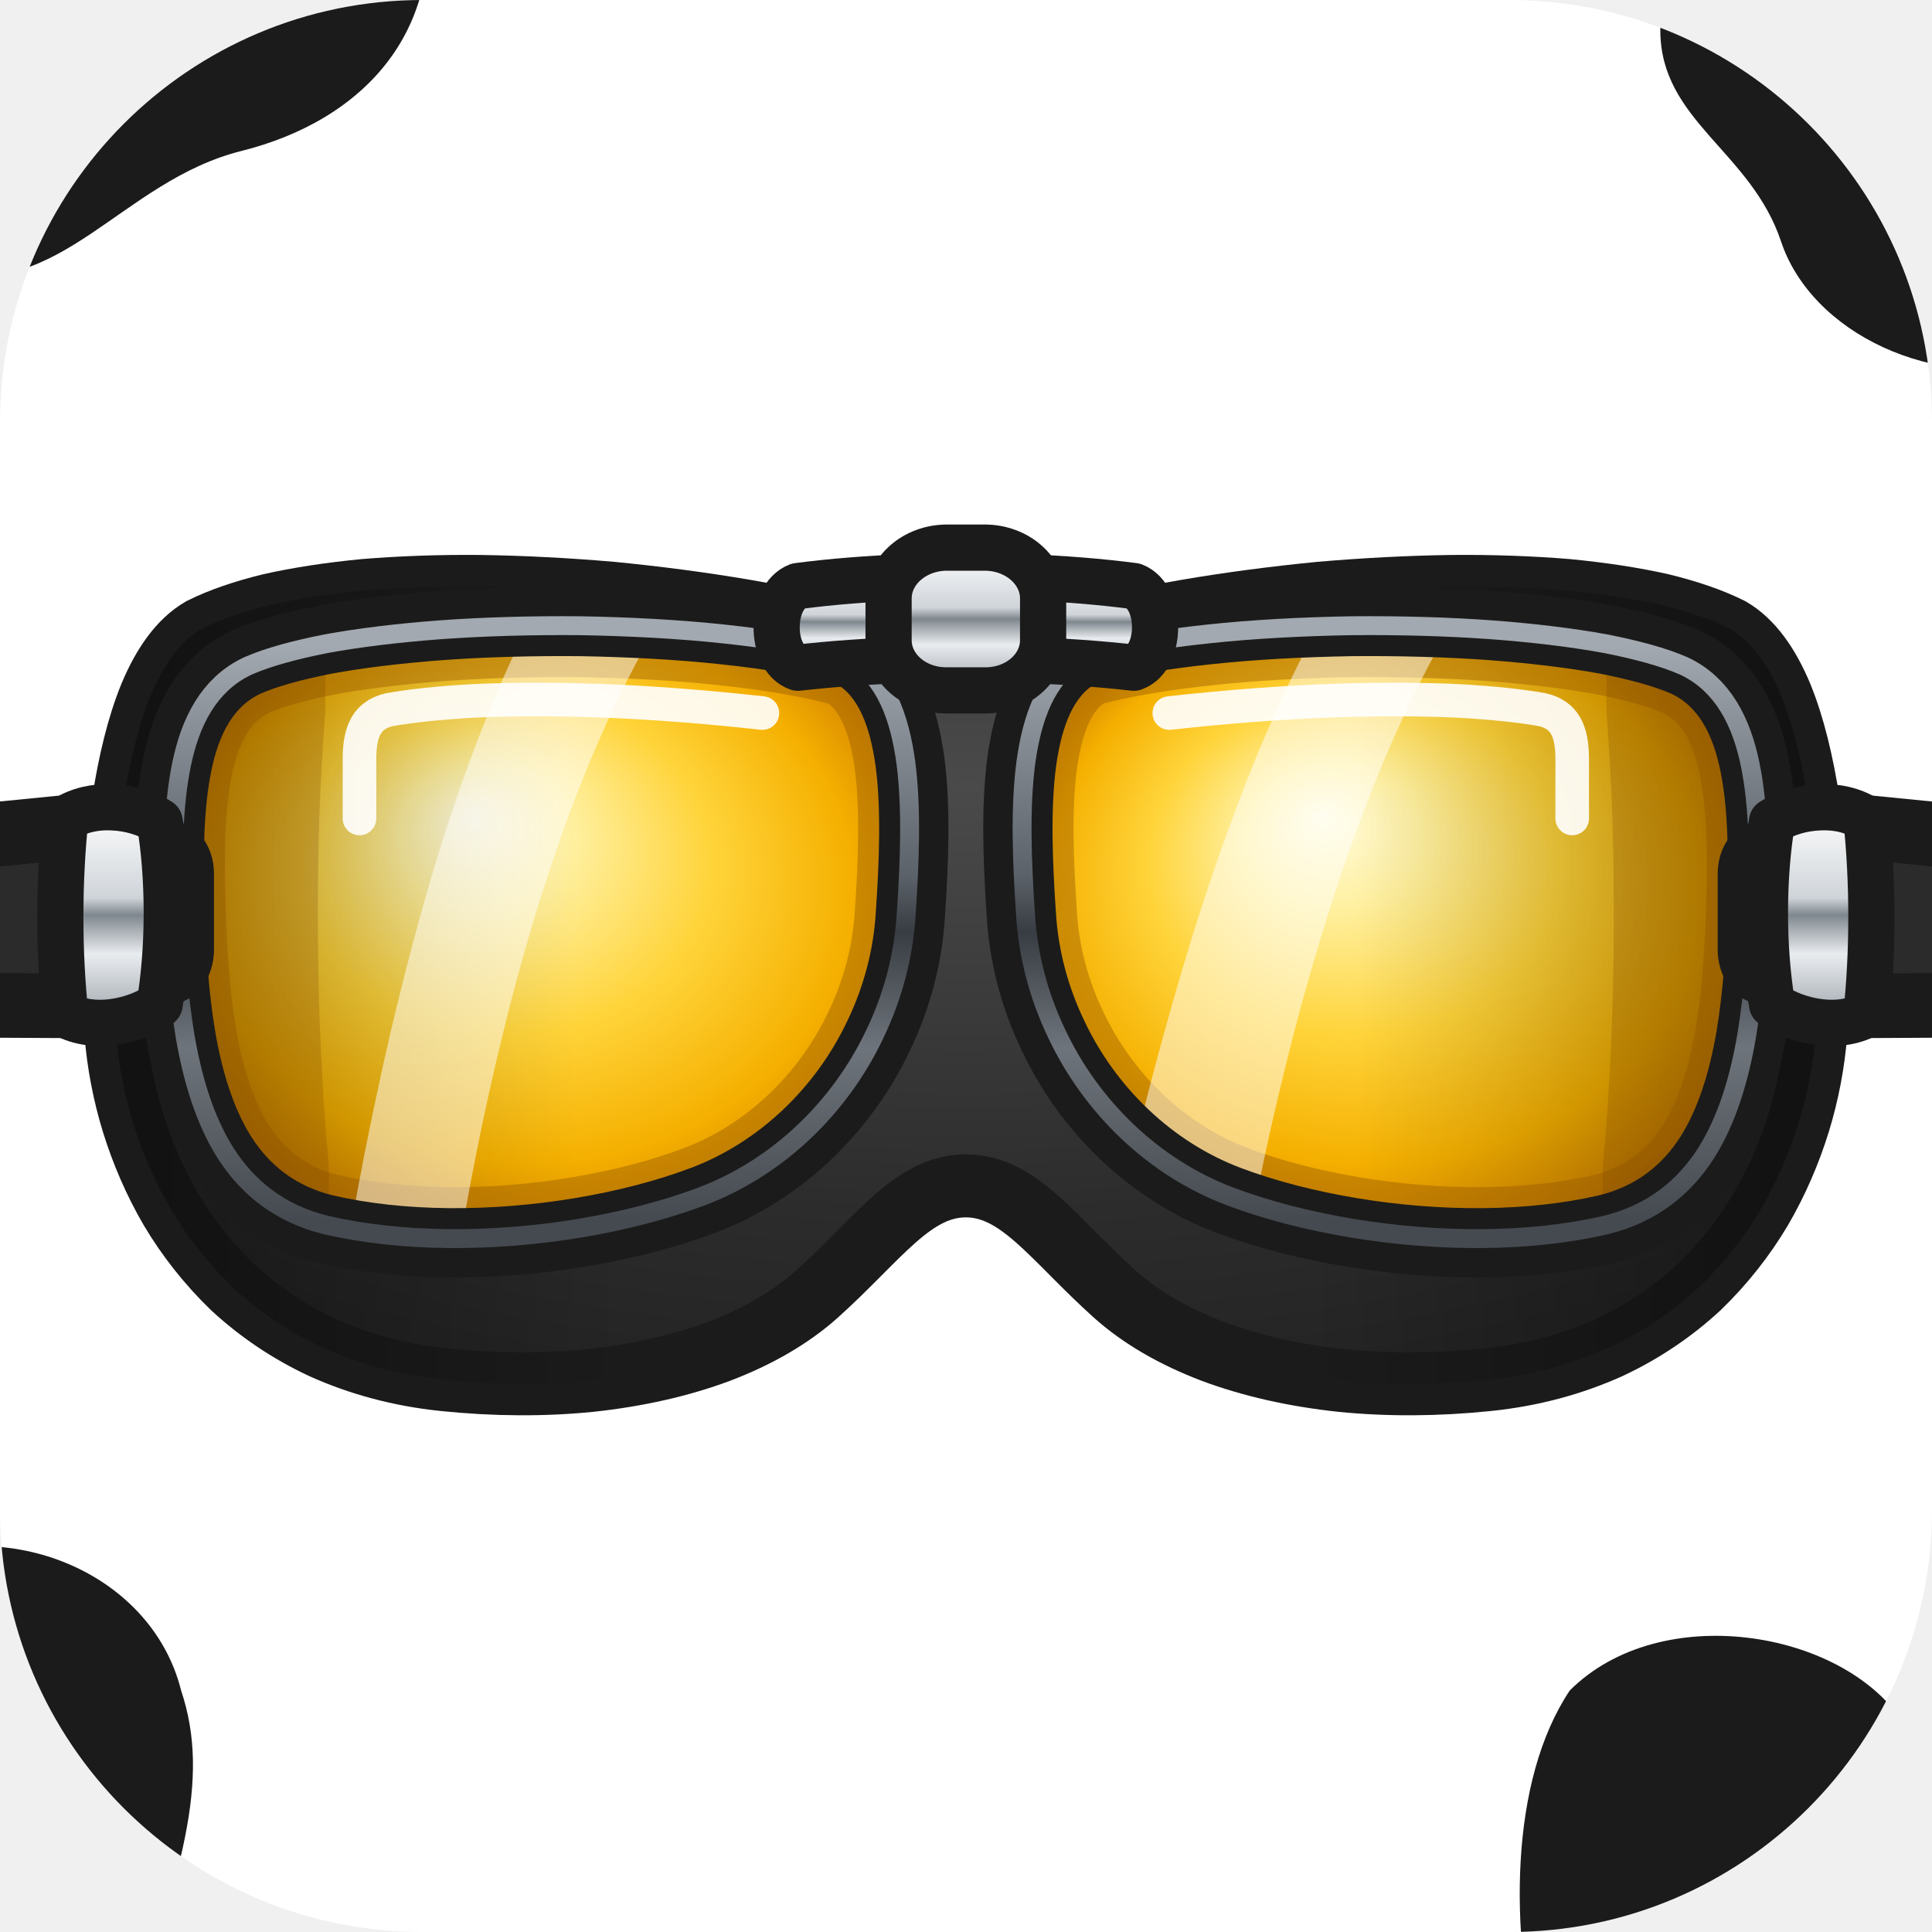
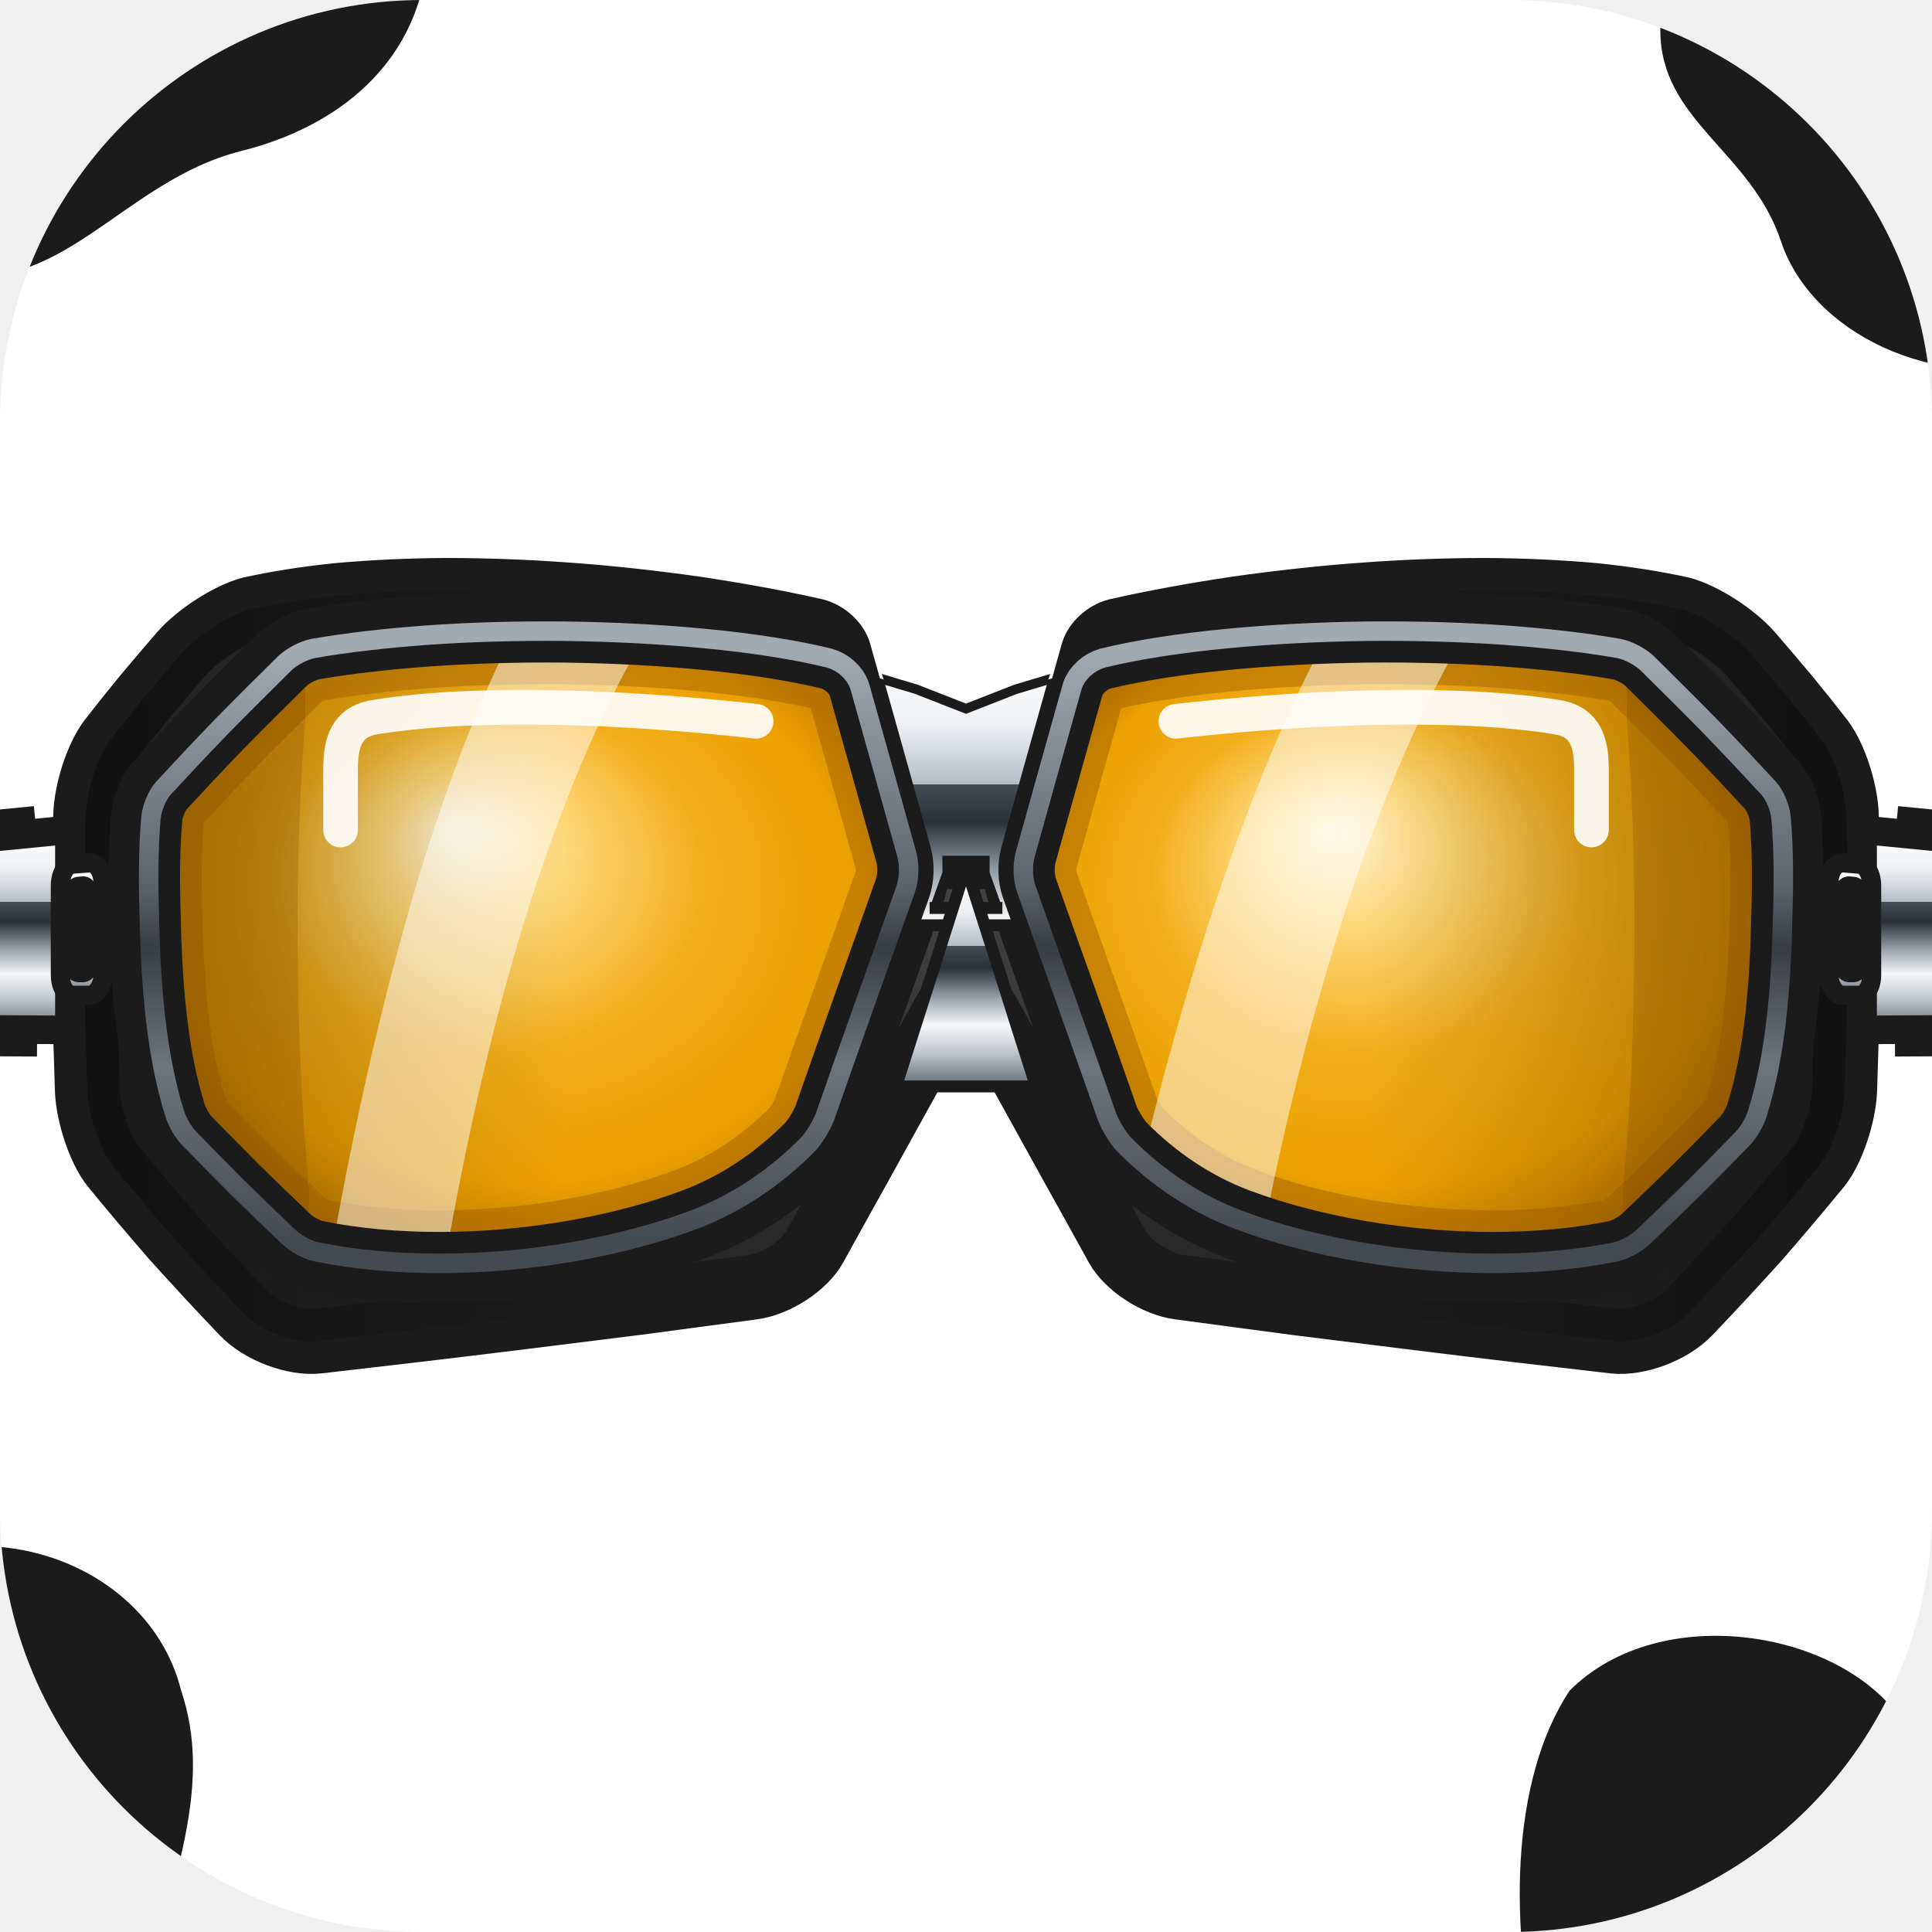
<svg xmlns="http://www.w3.org/2000/svg" viewBox="0 0 64 64">
  <clipPath id="tile">
    <rect width="64" height="64" rx="14" />
  </clipPath>
  <g clip-path="url(#tile)">
    <rect width="64" height="64" fill="#fff" />
    <g fill="#1b1b1b">
      <path d="M-4 -4h18c1 5-2 8-6 9-4 1-6 5-10 4-2 0-2-6-2-13z" />
      <path d="M56 -4h12v16c-4 1-8-1-9-4-1-3-4-4-4-7 0-2 0-4 1-5z" />
      <path d="M-4 52c4-2 9 0 10 4 1 3 0 6-2 12h-8z" />
      <path d="M52 56c3-3 9-2 11 1 1 2 1 5 0 11h-12c-1-4-1-9 1-12z" />
    </g>
-     <g transform="translate(-2.78 -2.78) scale(0.6955)">
-       <g transform="translate(0 -3.52)">
+     <g transform="translate(-3.87 -3.87) scale(0.7174)">
+       <g transform="translate(0 -2.78)">
        <defs>
          <radialGradient id="dome" cx=".5" cy=".47" r=".62" fx=".4" fy=".3">
-             <stop offset="0" stop-color="#fffbe0" />
-             <stop offset=".2" stop-color="#fff0a0" />
-             <stop offset=".48" stop-color="#ffd43a" />
-             <stop offset=".76" stop-color="#f5b000" />
-             <stop offset=".93" stop-color="#d88a00" />
-             <stop offset="1" stop-color="#b56f00" />
+             <stop offset="0" stop-color="#fff4d6" />
+             <stop offset=".2" stop-color="#fed97c" />
+             <stop offset=".48" stop-color="#f2ae1a" />
+             <stop offset=".76" stop-color="#eca000" />
+             <stop offset=".93" stop-color="#c98000" />
+             <stop offset="1" stop-color="#a46000" />
          </radialGradient>
-           <linearGradient id="chrome" x1="0" x2="0" y1="0" y2="1">
-             <stop offset="0" stop-color="#fff" />
-             <stop offset=".42" stop-color="#cfd4d9" />
-             <stop offset=".5" stop-color="#7f878e" />
-             <stop offset=".68" stop-color="#e9ecef" />
-             <stop offset="1" stop-color="#9ba2a9" />
+           <linearGradient id="mirror" gradientUnits="userSpaceOnUse" x1="0" x2="0" y1="38.2" y2="55.4">
+             <stop offset="0" stop-color="#ffffff" />
+             <stop offset=".2" stop-color="#eef1f4" />
+             <stop offset=".36" stop-color="#b4bcc4" />
+             <stop offset=".36" stop-color="#454c54" />
+             <stop offset=".46" stop-color="#2b3036" />
+             <stop offset=".6" stop-color="#9aa2aa" />
+             <stop offset=".72" stop-color="#f6f8fa" />
+             <stop offset=".84" stop-color="#c3c9cf" />
+             <stop offset="1" stop-color="#626a72" />
+           </linearGradient>
+           <linearGradient id="mirrorPart" x1="0" x2="0" y1="0" y2="1">
+             <stop offset="0" stop-color="#ffffff" />
+             <stop offset=".2" stop-color="#eef1f4" />
+             <stop offset=".36" stop-color="#b4bcc4" />
+             <stop offset=".36" stop-color="#454c54" />
+             <stop offset=".46" stop-color="#2b3036" />
+             <stop offset=".6" stop-color="#9aa2aa" />
+             <stop offset=".72" stop-color="#f6f8fa" />
+             <stop offset=".84" stop-color="#c3c9cf" />
+             <stop offset="1" stop-color="#626a72" />
          </linearGradient>
          <linearGradient id="gunmetal" x1="0" x2="0" y1="0" y2="1">
            <stop offset="0" stop-color="#a3a9b0" />
            <stop offset=".4" stop-color="#5c6269" />
            <stop offset=".5" stop-color="#383d43" />
            <stop offset=".7" stop-color="#6e747b" />
            <stop offset="1" stop-color="#454a50" />
          </linearGradient>
          <radialGradient id="leather" cx=".5" cy=".25" r=".9">
            <stop offset="0" stop-color="#4a4a4a" />
            <stop offset=".6" stop-color="#2c2c2c" />
            <stop offset="1" stop-color="#1f1f1f" />
          </radialGradient>
          <linearGradient id="shadeL" x1="0" x2="1" y1="0" y2="0">
            <stop offset="0" stop-color="#000" stop-opacity=".24" />
            <stop offset=".55" stop-color="#000" stop-opacity="0" />
          </linearGradient>
          <linearGradient id="shadeR" x1="1" x2="0" y1="0" y2="0">
            <stop offset="0" stop-color="#000" stop-opacity=".24" />
            <stop offset=".55" stop-color="#000" stop-opacity="0" />
          </linearGradient>
          <linearGradient id="shadeLR" x1="0" x2="1" y1="0" y2="0">
            <stop offset="0" stop-color="#000" stop-opacity=".35" />
            <stop offset=".3" stop-color="#000" stop-opacity="0" />
            <stop offset=".7" stop-color="#000" stop-opacity="0" />
            <stop offset="1" stop-color="#000" stop-opacity=".35" />
          </linearGradient>
-           <path id="lensL" d="M44.04 39.63C42.49 39.21 40.55 38.89 38.39 38.66C36.26 38.43 33.94 38.31 31.62 38.27C29.36 38.25 27.11 38.31 25.04 38.46C23.05 38.61 21.23 38.83 19.71 39.11C18.24 39.4 17.04 39.73 16.2 40.1C14.72 40.79 13.95 42.27 13.57 44.14C13.19 45.99 13.17 48.24 13.24 50.49C13.29 52.6 13.42 54.74 13.75 56.71C14.09 58.69 14.64 60.5 15.55 61.94C16.48 63.39 17.82 64.47 19.74 64.94C21.47 65.34 23.37 65.54 25.34 65.56C27.37 65.58 29.45 65.41 31.44 65.08C33.49 64.74 35.42 64.24 37.09 63.61C38.78 62.97 40.32 61.98 41.63 60.74C42.95 59.49 44.04 57.99 44.82 56.33C45.61 54.68 46.1 52.87 46.21 51C46.38 48.51 46.47 46.01 46.2 43.96C45.92 41.91 45.29 40.32 44.04 39.63Z" />
-           <path id="lensR" d="M55.96 39.63C57.51 39.21 59.45 38.89 61.61 38.66C63.74 38.43 66.06 38.31 68.38 38.27C70.64 38.25 72.89 38.31 74.96 38.46C76.95 38.61 78.77 38.83 80.29 39.11C81.76 39.4 82.96 39.73 83.8 40.1C85.28 40.79 86.05 42.27 86.43 44.14C86.81 45.99 86.83 48.24 86.76 50.49C86.71 52.6 86.58 54.74 86.25 56.71C85.91 58.69 85.36 60.5 84.45 61.94C83.52 63.39 82.18 64.47 80.26 64.94C78.53 65.34 76.63 65.54 74.66 65.56C72.63 65.58 70.55 65.41 68.56 65.08C66.51 64.74 64.58 64.24 62.91 63.61C61.22 62.97 59.68 61.98 58.37 60.74C57.05 59.49 55.96 57.99 55.18 56.33C54.39 54.68 53.9 52.87 53.79 51C53.62 48.51 53.53 46.01 53.8 43.96C54.08 41.91 54.71 40.32 55.96 39.63Z" />
+           <path id="lensL" d="M43.44 39.48C41.88 39.1 39.97 38.81 37.89 38.61C35.85 38.41 33.64 38.3 31.44 38.27C29.29 38.25 27.16 38.31 25.19 38.45C23.28 38.59 21.53 38.79 20.04 39.05C19.79 39.1 19.42 39.29 19.21 39.48C18.22 40.46 17.25 41.42 16.31 42.38C15.39 43.33 14.51 44.27 13.65 45.2C13.49 45.38 13.34 45.76 13.31 46.03C13.19 47.43 13.19 48.96 13.24 50.49C13.27 52.03 13.35 53.59 13.52 55.08C13.69 56.58 13.96 58.02 14.37 59.32C14.45 59.57 14.66 59.93 14.83 60.1C15.55 60.84 16.28 61.58 17.03 62.33C17.79 63.08 18.58 63.84 19.38 64.6C19.58 64.79 19.95 64.99 20.2 65.05C21.92 65.4 23.78 65.56 25.7 65.56C27.68 65.56 29.7 65.38 31.63 65.05C33.6 64.71 35.47 64.22 37.09 63.61C38.95 62.91 40.61 61.78 42.01 60.37C42.22 60.14 42.48 59.71 42.59 59.43C43.2 57.68 43.82 55.94 44.44 54.19C45.07 52.44 45.69 50.68 46.31 48.94C46.42 48.64 46.43 48.17 46.35 47.88C45.99 46.59 45.63 45.3 45.27 44.01C44.91 42.73 44.55 41.44 44.19 40.16C44.11 39.87 43.77 39.57 43.44 39.48Z" />
+           <path id="lensR" d="M56.56 39.48C58.12 39.1 60.03 38.81 62.11 38.61C64.15 38.41 66.36 38.3 68.56 38.27C70.71 38.25 72.84 38.31 74.81 38.45C76.72 38.59 78.47 38.79 79.96 39.05C80.21 39.1 80.58 39.29 80.79 39.48C81.78 40.46 82.75 41.42 83.69 42.38C84.61 43.33 85.49 44.27 86.35 45.2C86.51 45.38 86.66 45.76 86.69 46.03C86.81 47.43 86.81 48.96 86.76 50.49C86.73 52.03 86.65 53.59 86.48 55.08C86.31 56.58 86.04 58.02 85.63 59.32C85.55 59.57 85.34 59.93 85.17 60.1C84.45 60.84 83.72 61.58 82.97 62.33C82.21 63.08 81.42 63.84 80.62 64.6C80.42 64.79 80.05 64.99 79.8 65.05C78.08 65.4 76.22 65.56 74.3 65.56C72.32 65.56 70.3 65.38 68.37 65.05C66.4 64.71 64.53 64.22 62.91 63.61C61.05 62.91 59.39 61.78 57.99 60.37C57.78 60.14 57.52 59.71 57.41 59.43C56.8 57.68 56.18 55.94 55.56 54.19C54.93 52.44 54.31 50.68 53.69 48.94C53.58 48.64 53.57 48.17 53.65 47.88C54.01 46.59 54.37 45.3 54.73 44.01C55.09 42.73 55.45 41.44 55.81 40.16C55.89 39.87 56.23 39.57 56.56 39.48Z" />
          <clipPath id="clipL">
            <use href="#lensL" />
          </clipPath>
          <clipPath id="clipR">
            <use href="#lensR" />
          </clipPath>
          <clipPath id="frontL">
            <path d="M19.49 31.58C21.1 31.4 22.76 31.23 24.49 31.06C26.28 30.91 28.11 30.77 30 30.63C31.94 30.51 33.92 30.4 35.94 30.31C37.99 30.22 40.07 30.15 42.17 30.09C44.3 30.05 46.44 30.02 48.59 30C50.74 30 52.89 30.01 55.03 30.04C57.16 30.08 59.27 30.13 61.36 30.2C61.36 32.04 61.36 33.87 61.36 35.71C61.36 37.55 61.36 39.38 61.36 41.22C61.36 43.06 61.36 44.9 61.36 46.73C61.36 48.57 61.36 50.41 61.36 52.24C61.36 54.08 61.36 55.92 61.36 57.76C61.36 59.59 61.36 61.43 61.36 63.27C61.36 65.1 61.36 66.94 61.36 68.78C61.36 70.62 61.36 72.45 61.36 74.29C61.36 76.13 61.36 77.96 61.36 79.8C59.29 79.87 57.18 79.92 55.06 79.96C52.93 79.99 50.79 80 48.65 80C46.52 79.98 44.39 79.95 42.27 79.91C40.18 79.85 38.1 79.78 36.06 79.7C34.05 79.6 32.08 79.5 30.15 79.38C28.27 79.24 26.43 79.1 24.65 78.95C22.93 78.79 21.26 78.62 19.66 78.44C19.66 76.73 19.66 75.02 19.66 73.31C19.66 71.6 19.66 69.89 19.66 68.19C19.66 66.48 19.66 64.77 19.66 63.06C19.49 61.28 19.37 59.41 19.28 57.52C19.19 55.64 19.15 53.73 19.14 51.86C19.13 49.98 19.15 48.14 19.21 46.38C19.27 44.62 19.37 42.95 19.49 41.42Z" />
          </clipPath>
          <clipPath id="frontR">
            <path d="M80.51 31.58C78.9 31.4 77.24 31.23 75.51 31.06C73.72 30.91 71.89 30.77 70 30.63C68.06 30.51 66.08 30.4 64.06 30.31C62.01 30.22 59.93 30.15 57.83 30.09C55.7 30.05 53.56 30.02 51.41 30C49.26 30 47.11 30.01 44.97 30.04C42.84 30.08 40.73 30.13 38.64 30.2C38.64 32.04 38.64 33.87 38.64 35.71C38.64 37.55 38.64 39.38 38.64 41.22C38.64 43.06 38.64 44.9 38.64 46.73C38.64 48.57 38.64 50.41 38.64 52.24C38.64 54.08 38.64 55.92 38.64 57.76C38.64 59.59 38.64 61.43 38.64 63.27C38.64 65.1 38.64 66.94 38.64 68.78C38.64 70.62 38.64 72.45 38.64 74.29C38.64 76.13 38.64 77.96 38.64 79.8C40.71 79.87 42.82 79.92 44.94 79.96C47.07 79.99 49.21 80 51.35 80C53.48 79.98 55.61 79.95 57.73 79.91C59.82 79.85 61.9 79.78 63.94 79.7C65.95 79.6 67.92 79.5 69.85 79.38C71.73 79.24 73.57 79.1 75.35 78.95C77.07 78.79 78.74 78.62 80.34 78.44C80.34 76.73 80.34 75.02 80.34 73.31C80.34 71.6 80.34 69.89 80.34 68.19C80.34 66.48 80.34 64.77 80.34 63.06C80.51 61.28 80.63 59.41 80.72 57.52C80.81 55.64 80.85 53.73 80.86 51.86C80.87 49.98 80.85 48.14 80.79 46.38C80.73 44.62 80.63 42.95 80.51 41.42Z" />
          </clipPath>
        </defs>
-         <path d="M14.29 46.37L7.11 46.93L-300 77.29L-300 53.83L7.11 55.42L14.29 55.45Z" fill="#2b2b2b" />
-         <path d="M14.29 46.37L7.11 46.93L-300 77.29" fill="none" stroke="#1b1b1b" stroke-width="3.08" />
-         <path d="M14.29 55.45L7.11 55.42L-300 53.83" fill="none" stroke="#1b1b1b" stroke-width="3.08" />
-         <path d="M85.71 46.37L92.89 46.93L400 77.29L400 53.83L92.89 55.42L85.71 55.45Z" fill="#2b2b2b" />
-         <path d="M85.71 46.37L92.89 46.93L400 77.29" fill="none" stroke="#1b1b1b" stroke-width="3.08" />
-         <path d="M85.71 55.45L92.89 55.42L400 53.83" fill="none" stroke="#1b1b1b" stroke-width="3.08" />
-         <path d="M50 39.5C48.69 38.92 47.09 38.37 45.3 37.88C43.51 37.4 41.54 36.97 39.46 36.61C37.41 36.26 35.26 35.98 33.11 35.77C31.01 35.59 28.91 35.48 26.89 35.45C24.94 35.43 23.08 35.5 21.36 35.64C19.71 35.8 18.2 36.03 16.87 36.33C15.6 36.64 14.49 37.02 13.59 37.47C12.57 38.06 11.78 39.19 11.17 40.65C10.58 42.09 10.16 43.86 9.87 45.74C9.59 47.61 9.43 49.6 9.38 51.5C9.33 53.4 9.38 55.22 9.52 56.75C9.63 58.14 9.9 59.58 10.33 60.98C10.77 62.4 11.37 63.8 12.14 65.12C12.93 66.45 13.92 67.71 15.08 68.83C16.3 69.96 17.73 70.94 19.36 71.7C21.07 72.47 23 73.01 25.14 73.23C27.56 73.48 29.91 73.49 32.1 73.27C34.35 73.03 36.42 72.56 38.24 71.88C40.08 71.18 41.66 70.27 42.9 69.16C44.38 67.83 45.52 66.54 46.61 65.58C47.7 64.62 48.74 64 50 64C51.26 64 52.3 64.62 53.39 65.58C54.48 66.54 55.62 67.83 57.1 69.16C58.34 70.27 59.92 71.18 61.76 71.88C63.58 72.56 65.65 73.03 67.9 73.27C70.09 73.49 72.44 73.48 74.86 73.23C77 73.01 78.93 72.47 80.64 71.7C82.27 70.94 83.7 69.96 84.92 68.83C86.08 67.71 87.07 66.45 87.86 65.12C88.63 63.8 89.23 62.4 89.67 60.98C90.1 59.58 90.37 58.14 90.48 56.75C90.62 55.22 90.67 53.4 90.62 51.5C90.57 49.6 90.41 47.61 90.13 45.74C89.84 43.86 89.42 42.09 88.83 40.65C88.22 39.19 87.43 38.06 86.41 37.47C85.51 37.02 84.4 36.64 83.13 36.33C81.8 36.03 80.29 35.8 78.64 35.64C76.92 35.5 75.06 35.43 73.11 35.45C71.09 35.48 68.99 35.59 66.89 35.77C64.74 35.98 62.59 36.26 60.54 36.61C58.46 36.97 56.49 37.4 54.7 37.88C52.91 38.37 51.31 38.92 50 39.5Z" fill="url(#leather)" stroke="#1b1b1b" stroke-width="3" stroke-linejoin="round" />
-         <path d="M50 39.5C48.69 38.92 47.09 38.37 45.3 37.88C43.51 37.4 41.54 36.97 39.46 36.61C37.41 36.26 35.26 35.98 33.11 35.77C31.01 35.59 28.91 35.48 26.89 35.45C24.94 35.43 23.08 35.5 21.36 35.64C19.71 35.8 18.2 36.03 16.87 36.33C15.6 36.64 14.49 37.02 13.59 37.47C12.57 38.06 11.78 39.19 11.17 40.65C10.58 42.09 10.16 43.86 9.87 45.74C9.59 47.61 9.43 49.6 9.38 51.5C9.33 53.4 9.38 55.22 9.52 56.75C9.63 58.14 9.9 59.58 10.33 60.98C10.77 62.4 11.37 63.8 12.14 65.12C12.93 66.45 13.92 67.71 15.08 68.83C16.3 69.96 17.73 70.94 19.36 71.7C21.07 72.47 23 73.01 25.14 73.23C27.56 73.48 29.91 73.49 32.1 73.27C34.35 73.03 36.42 72.56 38.24 71.88C40.08 71.18 41.66 70.27 42.9 69.16C44.38 67.83 45.52 66.54 46.61 65.58C47.7 64.62 48.74 64 50 64C51.26 64 52.3 64.62 53.39 65.58C54.48 66.54 55.62 67.83 57.1 69.16C58.34 70.27 59.92 71.18 61.76 71.88C63.58 72.56 65.65 73.03 67.9 73.27C70.09 73.49 72.44 73.48 74.86 73.23C77 73.01 78.93 72.47 80.64 71.7C82.27 70.94 83.7 69.96 84.92 68.83C86.08 67.71 87.07 66.45 87.86 65.12C88.63 63.8 89.23 62.4 89.67 60.98C90.1 59.58 90.37 58.14 90.48 56.75C90.62 55.22 90.67 53.4 90.62 51.5C90.57 49.6 90.41 47.61 90.13 45.74C89.84 43.86 89.42 42.09 88.83 40.65C88.22 39.19 87.43 38.06 86.41 37.47C85.51 37.02 84.4 36.64 83.13 36.33C81.8 36.03 80.29 35.8 78.64 35.64C76.92 35.5 75.06 35.43 73.11 35.45C71.09 35.48 68.99 35.59 66.89 35.77C64.74 35.98 62.59 36.26 60.54 36.61C58.46 36.97 56.49 37.4 54.7 37.88C52.91 38.37 51.31 38.92 50 39.5Z" fill="url(#shadeLR)" />
-         <use href="#lensL" fill="none" stroke="#1b1b1b" stroke-width="5.6" stroke-linejoin="round" />
-         <use href="#lensR" fill="none" stroke="#1b1b1b" stroke-width="5.6" stroke-linejoin="round" />
-         <use href="#lensL" fill="none" stroke="url(#gunmetal)" stroke-width="2.8" stroke-linejoin="round" />
-         <use href="#lensR" fill="none" stroke="url(#gunmetal)" stroke-width="2.8" stroke-linejoin="round" />
+         <path d="M7.11 46.93L-300 77.29L-300 53.83L7.11 55.42Z" fill="#2b2b2b" />
+         <path d="M7.11 46.93L-300 77.29" fill="none" stroke="#1b1b1b" stroke-width="3.08" />
+         <path d="M7.11 55.42L-300 53.83" fill="none" stroke="#1b1b1b" stroke-width="3.08" />
+         <path d="M92.89 46.93L400 77.29L400 53.83L92.89 55.42Z" fill="#2b2b2b" />
+         <path d="M92.89 46.93L400 77.29" fill="none" stroke="#1b1b1b" stroke-width="3.08" />
+         <path d="M92.89 55.42L400 53.83" fill="none" stroke="#1b1b1b" stroke-width="3.08" />
+         <path d="M43.04 37.31C41.28 36.91 39.39 36.57 37.45 36.28C35.53 36.01 33.56 35.79 31.61 35.65C29.7 35.51 27.81 35.44 26 35.44C24.24 35.45 22.57 35.53 21.02 35.67C19.53 35.82 18.16 36.04 16.94 36.31C15.93 36.59 14.52 37.51 13.79 38.34C13.2 39.02 12.63 39.69 12.07 40.36C11.53 41.02 11 41.68 10.49 42.34C9.89 43.13 9.38 44.71 9.35 45.86C9.32 47.2 9.3 48.57 9.3 49.98C9.29 51.38 9.3 52.81 9.32 54.24C9.34 55.67 9.38 57.11 9.43 58.53C9.48 59.67 10 61.23 10.6 62C11.5 63.1 12.44 64.21 13.42 65.34C14.45 66.48 15.52 67.64 16.63 68.8C17.44 69.64 18.98 70.22 20.08 70.1C21.53 69.93 23.02 69.76 24.56 69.58C26.14 69.39 27.77 69.2 29.44 68.99C31.14 68.78 32.89 68.56 34.66 68.34C36.46 68.1 38.29 67.86 40.14 67.61C41.23 67.47 42.53 66.62 43.02 65.74C43.68 64.54 44.34 63.35 45.01 62.15C45.67 60.95 46.34 59.75 47 58.55C47.67 57.35 48.33 56.14 49 54.94C49.55 53.95 50.45 53.95 51 54.94C51.67 56.14 52.33 57.35 53 58.55C53.66 59.75 54.33 60.95 54.99 62.15C55.66 63.35 56.32 64.54 56.98 65.74C57.47 66.62 58.77 67.47 59.86 67.61C61.71 67.86 63.54 68.1 65.34 68.34C67.11 68.56 68.86 68.78 70.56 68.99C72.23 69.2 73.86 69.39 75.44 69.58C76.98 69.76 78.47 69.93 79.92 70.1C81.02 70.22 82.56 69.64 83.37 68.8C84.48 67.64 85.55 66.48 86.58 65.34C87.56 64.21 88.5 63.1 89.4 62C90 61.23 90.52 59.67 90.57 58.53C90.62 57.11 90.66 55.67 90.68 54.24C90.7 52.81 90.71 51.38 90.7 49.98C90.7 48.57 90.68 47.2 90.65 45.86C90.62 44.71 90.11 43.13 89.51 42.34C89 41.68 88.47 41.02 87.93 40.36C87.37 39.69 86.8 39.02 86.21 38.34C85.48 37.51 84.07 36.59 83.06 36.31C81.84 36.04 80.47 35.82 78.98 35.67C77.43 35.53 75.76 35.45 74 35.44C72.19 35.44 70.3 35.51 68.39 35.65C66.44 35.79 64.47 36.01 62.55 36.28C60.61 36.57 58.72 36.91 56.96 37.31C56.48 37.43 55.99 37.87 55.87 38.3C55.47 39.73 55.06 41.17 54.66 42.62C53.11 42.61 51.56 42.6 50 42.6C48.44 42.6 46.89 42.61 45.34 42.62C44.94 41.17 44.53 39.73 44.13 38.3C44.01 37.87 43.52 37.43 43.04 37.31Z" fill="url(#leather)" stroke="#1b1b1b" stroke-width="3" stroke-linejoin="round" />
+         <path d="M43.04 37.31C41.28 36.91 39.39 36.57 37.45 36.28C35.53 36.01 33.56 35.79 31.61 35.65C29.7 35.51 27.81 35.44 26 35.44C24.24 35.45 22.57 35.53 21.02 35.67C19.53 35.82 18.16 36.04 16.94 36.31C15.93 36.59 14.52 37.51 13.79 38.34C13.2 39.02 12.63 39.69 12.07 40.36C11.53 41.02 11 41.68 10.49 42.34C9.89 43.13 9.38 44.71 9.35 45.86C9.32 47.2 9.3 48.57 9.3 49.98C9.29 51.38 9.3 52.81 9.32 54.24C9.34 55.67 9.38 57.11 9.43 58.53C9.48 59.67 10 61.23 10.6 62C11.5 63.1 12.44 64.21 13.42 65.34C14.45 66.48 15.52 67.64 16.63 68.8C17.44 69.64 18.98 70.22 20.08 70.1C21.53 69.93 23.02 69.76 24.56 69.58C26.14 69.39 27.77 69.2 29.44 68.99C31.14 68.78 32.89 68.56 34.66 68.34C36.46 68.1 38.29 67.86 40.14 67.61C41.23 67.47 42.53 66.62 43.02 65.74C43.68 64.54 44.34 63.35 45.01 62.15C45.67 60.95 46.34 59.75 47 58.55C47.67 57.35 48.33 56.14 49 54.94C49.55 53.95 50.45 53.95 51 54.94C51.67 56.14 52.33 57.35 53 58.55C53.66 59.75 54.33 60.95 54.99 62.15C55.66 63.35 56.32 64.54 56.98 65.74C57.47 66.62 58.77 67.47 59.86 67.61C61.71 67.86 63.54 68.1 65.34 68.34C67.11 68.56 68.86 68.78 70.56 68.99C72.23 69.2 73.86 69.39 75.44 69.58C76.98 69.76 78.47 69.93 79.92 70.1C81.02 70.22 82.56 69.64 83.37 68.8C84.48 67.64 85.55 66.48 86.58 65.34C87.56 64.21 88.5 63.1 89.4 62C90 61.23 90.52 59.67 90.57 58.53C90.62 57.11 90.66 55.67 90.68 54.24C90.7 52.81 90.71 51.38 90.7 49.98C90.7 48.57 90.68 47.2 90.65 45.86C90.62 44.71 90.11 43.13 89.51 42.34C89 41.68 88.47 41.02 87.93 40.36C87.37 39.69 86.8 39.02 86.21 38.34C85.48 37.51 84.07 36.59 83.06 36.31C81.84 36.04 80.47 35.82 78.98 35.67C77.43 35.53 75.76 35.45 74 35.44C72.19 35.44 70.3 35.51 68.39 35.65C66.44 35.79 64.47 36.01 62.55 36.28C60.61 36.57 58.72 36.91 56.96 37.31C56.48 37.43 55.99 37.87 55.87 38.3C55.47 39.73 55.06 41.17 54.66 42.62C53.11 42.61 51.56 42.6 50 42.6C48.44 42.6 46.89 42.61 45.34 42.62C44.94 41.17 44.53 39.73 44.13 38.3C44.01 37.87 43.52 37.43 43.04 37.31Z" fill="url(#shadeLR)" />
+         <clipPath id="rimNotch">
+           <path clip-rule="evenodd" d="M-500 -500 H600 V600 H-500 Z M45.56 39.36C45.12 37.81 44.69 36.26 44.26 34.71C43.82 33.16 43.39 31.62 42.96 30.08C44.51 30.05 46.08 30.02 47.64 30.01C49.21 30 50.79 30 52.36 30.01C53.92 30.02 55.49 30.05 57.04 30.08C56.61 31.62 56.18 33.16 55.74 34.71C55.31 36.26 54.88 37.81 54.44 39.36C53.73 39.57 53.01 39.79 52.3 40C51.53 40.3 50.77 40.6 50 40.9C49.23 40.6 48.47 40.3 47.7 40Z" />
+         </clipPath>
+         <g clip-path="url(#rimNotch)">
+           <use href="#lensL" fill="none" stroke="#1b1b1b" stroke-width="5.6" stroke-linejoin="miter" />
+           <use href="#lensR" fill="none" stroke="#1b1b1b" stroke-width="5.6" stroke-linejoin="miter" />
+         </g>
+         <use href="#lensL" fill="none" stroke="url(#gunmetal)" stroke-width="2.8" stroke-linejoin="miter" />
+         <use href="#lensR" fill="none" stroke="url(#gunmetal)" stroke-width="2.8" stroke-linejoin="miter" />
        <use href="#lensL" fill="url(#dome)" />
        <use href="#lensR" fill="url(#dome)" />
        <use href="#lensL" fill="url(#shadeL)" />
        <use href="#lensR" fill="url(#shadeR)" />
        <g clip-path="url(#clipL)">
          <use href="#lensL" fill="none" stroke="#9a5a00" stroke-width="3" opacity=".45" />
          <path d="M6.3 34C7.07 33.79 7.9 33.57 8.79 33.35C9.74 33.14 10.75 32.93 11.82 32.72C12.95 32.52 14.15 32.32 15.4 32.13C16.7 31.94 18.07 31.76 19.49 31.58C19.49 33.22 19.49 34.86 19.49 36.5C19.49 38.14 19.49 39.78 19.49 41.42C19.37 42.95 19.27 44.62 19.21 46.38C19.15 48.14 19.13 49.98 19.14 51.86C19.15 53.73 19.19 55.64 19.28 57.52C19.37 59.41 19.49 61.28 19.66 63.06C19.66 64.77 19.66 66.48 19.66 68.19C19.66 69.89 19.66 71.6 19.66 73.31C19.66 75.02 19.66 76.73 19.66 78.44C18.22 78.26 16.83 78.08 15.51 77.89C14.24 77.69 13.03 77.49 11.89 77.29C10.8 77.08 9.78 76.87 8.82 76.65C7.92 76.44 7.08 76.22 6.3 76Z" fill="#7a4300" opacity=".24" />
          <g clip-path="url(#frontL)">
            <path d="M29.06 37.5C28.41 38.78 27.79 40.16 27.2 41.62C26.61 43.07 26.05 44.61 25.51 46.22C24.97 47.83 24.46 49.52 23.98 51.26C23.5 53.01 23.04 54.81 22.6 56.68C22.17 58.54 21.76 60.45 21.37 62.41C20.99 64.37 20.63 66.38 20.28 68.42C19.94 70.46 19.62 72.54 19.32 74.65C21.03 74.82 22.82 74.97 24.67 75.12C24.94 72.95 25.24 70.81 25.57 68.72C25.9 66.62 26.26 64.57 26.66 62.57C27.06 60.56 27.49 58.61 27.96 56.71C28.42 54.81 28.93 52.97 29.46 51.2C30 49.42 30.58 47.71 31.19 46.07C31.81 44.43 32.46 42.87 33.15 41.4C33.84 39.92 34.58 38.53 35.35 37.24Z" fill="#fff" opacity=".5" />
          </g>
        </g>
        <g clip-path="url(#clipR)">
          <use href="#lensR" fill="none" stroke="#9a5a00" stroke-width="3" opacity=".45" />
          <path d="M93.7 34C92.93 33.79 92.1 33.57 91.21 33.35C90.26 33.14 89.25 32.93 88.18 32.72C87.05 32.52 85.85 32.32 84.6 32.13C83.3 31.94 81.93 31.76 80.51 31.58C80.51 33.22 80.51 34.86 80.51 36.5C80.51 38.14 80.51 39.78 80.51 41.42C80.63 42.95 80.73 44.62 80.79 46.38C80.85 48.14 80.87 49.98 80.86 51.86C80.85 53.73 80.81 55.64 80.72 57.52C80.63 59.41 80.51 61.28 80.34 63.06C80.34 64.77 80.34 66.48 80.34 68.19C80.34 69.89 80.34 71.6 80.34 73.31C80.34 75.02 80.34 76.73 80.34 78.44C81.78 78.26 83.17 78.08 84.49 77.89C85.76 77.69 86.97 77.49 88.11 77.29C89.2 77.08 90.22 76.87 91.18 76.65C92.08 76.44 92.92 76.22 93.7 76Z" fill="#7a4300" opacity=".24" />
          <g clip-path="url(#frontR)">
            <path d="M66.8 37.32C66.11 38.56 65.45 39.9 64.8 41.34C64.14 42.79 63.51 44.33 62.9 45.96C62.28 47.6 61.68 49.32 61.1 51.12C60.52 52.92 59.97 54.81 59.43 56.76C58.89 58.71 58.37 60.73 57.88 62.82C57.38 64.9 56.91 67.04 56.45 69.24C56 71.43 55.57 73.68 55.16 75.97C57.44 75.93 59.69 75.88 61.92 75.82C62.23 73.54 62.58 71.31 62.96 69.13C63.34 66.95 63.76 64.82 64.2 62.75C64.64 60.68 65.12 58.68 65.62 56.74C66.12 54.81 66.66 52.95 67.22 51.16C67.78 49.38 68.36 47.69 68.98 46.08C69.59 44.47 70.23 42.96 70.89 41.54C71.55 40.13 72.23 38.82 72.93 37.61Z" fill="#fff" opacity=".5" />
          </g>
        </g>
        <path d="M40.31 41.48C37.53 41.17 34.93 40.98 32.58 40.89C30.3 40.81 28.27 40.82 26.57 40.9C24.91 40.99 23.55 41.14 22.54 41.32C21.47 41.57 21.12 42.35 21.12 43.67C21.12 44.62 21.12 45.56 21.12 46.5" fill="none" stroke="#fff" stroke-width="1.6" stroke-linecap="round" opacity=".9" />
        <path d="M59.69 41.48C62.47 41.17 65.07 40.98 67.42 40.89C69.7 40.81 71.73 40.82 73.43 40.9C75.09 40.99 76.45 41.14 77.46 41.32C78.53 41.57 78.88 42.35 78.88 43.67C78.88 44.62 78.88 45.56 78.88 46.5" fill="none" stroke="#fff" stroke-width="1.6" stroke-linecap="round" opacity=".9" />
-         <use href="#lensL" fill="none" stroke="#1b1b1b" stroke-width="1" stroke-linejoin="round" />
-         <use href="#lensR" fill="none" stroke="#1b1b1b" stroke-width="1" stroke-linejoin="round" />
-         <path d="M12.05 47.5C12.05 47.5 12.05 47.5 12.05 47.5C12.74 47.46 13.31 48.19 13.31 49.14C13.31 50.34 13.31 51.54 13.31 52.75C13.31 53.69 12.74 54.46 12.05 54.46C12.05 54.46 12.05 54.46 12.05 54.46C11.38 54.47 10.86 53.72 10.86 52.79C10.86 51.61 10.86 50.43 10.86 49.26C10.86 48.33 11.38 47.54 12.05 47.5Z" fill="url(#chrome)" stroke="#1b1b1b" stroke-width="1.76" />
-         <path d="M87.95 47.5C87.95 47.5 87.95 47.5 87.95 47.5C87.26 47.46 86.69 48.19 86.69 49.14C86.69 50.34 86.69 51.54 86.69 52.75C86.69 53.69 87.26 54.46 87.95 54.46C87.95 54.46 87.95 54.46 87.95 54.46C88.62 54.47 89.14 53.72 89.14 52.79C89.14 51.61 89.14 50.43 89.14 49.26C89.14 48.33 88.62 47.54 87.95 47.5Z" fill="url(#chrome)" stroke="#1b1b1b" stroke-width="1.76" />
-         <path d="M7.11 46.51C7.76 46.1 8.54 45.93 9.33 45.97C10.16 46 10.98 46.24 11.6 46.64C11.82 47.92 11.94 49.45 11.94 50.99C11.94 52.52 11.82 54.06 11.6 55.36C10.98 55.8 10.16 56.1 9.33 56.2C8.54 56.3 7.76 56.2 7.11 55.85C6.95 54.36 6.87 52.78 6.87 51.19C6.87 49.6 6.95 48.01 7.11 46.51Z" fill="url(#chrome)" stroke="#1b1b1b" stroke-width="2.2" stroke-linejoin="round" />
-         <path d="M92.89 46.51C92.24 46.1 91.46 45.93 90.67 45.97C89.84 46 89.02 46.24 88.4 46.64C88.18 47.92 88.06 49.45 88.06 50.99C88.06 52.52 88.18 54.06 88.4 55.36C89.02 55.8 89.84 56.1 90.67 56.2C91.46 56.3 92.24 56.2 92.89 55.85C93.05 54.36 93.13 52.78 93.13 51.19C93.13 49.6 93.05 48.01 92.89 46.51Z" fill="url(#chrome)" stroke="#1b1b1b" stroke-width="2.2" stroke-linejoin="round" />
-         <path d="M42 35.43C43.6 35.22 45.37 35.08 47.21 35.01C49.05 34.94 50.95 34.94 52.79 35.01C54.63 35.08 56.4 35.22 58 35.43C59.35 35.95 59.35 38.85 58 39.32C56.4 39.14 54.63 39.01 52.79 38.95C50.95 38.89 49.05 38.89 47.21 38.95C45.37 39.01 43.6 39.14 42 39.32C40.65 38.85 40.65 35.95 42 35.43Z" fill="url(#chrome)" stroke="#1b1b1b" stroke-width="2.2" stroke-linejoin="round" />
-         <path d="M49.08 33.6C49.69 33.6 50.31 33.6 50.92 33.6C52.44 33.61 53.68 34.69 53.68 36.02C53.68 36.68 53.68 37.35 53.68 38.01C53.68 39.34 52.44 40.41 50.92 40.4C50.31 40.4 49.69 40.4 49.08 40.4C47.56 40.41 46.32 39.34 46.32 38.01C46.32 37.35 46.32 36.68 46.32 36.02C46.32 34.69 47.56 33.61 49.08 33.6Z" fill="url(#chrome)" stroke="#1b1b1b" stroke-width="2.2" />
+         <use href="#lensL" fill="none" stroke="#1b1b1b" stroke-width="1" stroke-linejoin="miter" />
+         <use href="#lensR" fill="none" stroke="#1b1b1b" stroke-width="1" stroke-linejoin="miter" />
+         <path d="M8.6 46.49L4.6 46.88L3.3 51.36L4.6 55.71L8.6 55.73Z" fill="url(#mirrorPart)" />
+         <path d="M8.6 46.49L4.6 46.88L3.3 51.36L4.6 55.71L8.6 55.73Z" fill="none" stroke="#1b1b1b" stroke-width="1.32" stroke-linejoin="round" />
+         <path d="M91.4 46.49L95.4 46.88L96.7 51.36L95.4 55.71L91.4 55.73Z" fill="url(#mirrorPart)" />
+         <path d="M91.4 46.49L95.4 46.88L96.7 51.36L95.4 55.71L91.4 55.73Z" fill="none" stroke="#1b1b1b" stroke-width="1.32" stroke-linejoin="round" />
+         <path d="M8.75 48.08C9 48.06 9.26 48.04 9.52 48.02C9.86 48 10.15 48.41 10.15 48.94C10.15 50.35 10.15 51.75 10.15 53.16C10.15 53.69 9.86 54.12 9.52 54.13C9.26 54.13 9 54.13 8.75 54.13C8.43 54.14 8.18 53.72 8.18 53.19C8.18 51.82 8.18 50.44 8.18 49.07C8.18 48.54 8.43 48.1 8.75 48.08ZM9.02 49.1C9.09 49.09 9.17 49.09 9.24 49.08C9.36 49.08 9.46 49.23 9.46 49.42C9.46 50.52 9.46 51.63 9.46 52.73C9.46 52.93 9.36 53.08 9.24 53.09C9.17 53.09 9.09 53.09 9.02 53.09C8.9 53.09 8.81 52.94 8.81 52.75C8.81 51.65 8.81 50.55 8.81 49.46C8.81 49.27 8.9 49.1 9.02 49.1Z" fill="url(#mirrorPart)" fill-rule="evenodd" stroke="#1b1b1b" stroke-width="0.88" stroke-linejoin="round" />
+         <path d="M91.25 48.08C91 48.06 90.74 48.04 90.48 48.02C90.14 48 89.85 48.41 89.85 48.94C89.85 50.35 89.85 51.75 89.85 53.16C89.85 53.69 90.14 54.12 90.48 54.13C90.74 54.13 91 54.13 91.25 54.13C91.57 54.14 91.82 53.72 91.82 53.19C91.82 51.82 91.82 50.44 91.82 49.07C91.82 48.54 91.57 48.1 91.25 48.08ZM90.98 49.1C90.91 49.09 90.83 49.09 90.76 49.08C90.64 49.08 90.54 49.23 90.54 49.42C90.54 50.52 90.54 51.63 90.54 52.73C90.54 52.93 90.64 53.08 90.76 53.09C90.83 53.09 90.91 53.09 90.98 53.09C91.1 53.09 91.19 52.94 91.19 52.75C91.19 51.65 91.19 50.55 91.19 49.46C91.19 49.27 91.1 49.1 90.98 49.1Z" fill="url(#mirrorPart)" fill-rule="evenodd" stroke="#1b1b1b" stroke-width="0.88" stroke-linejoin="round" />
+         <mask id="plateMask" maskUnits="userSpaceOnUse" x="0" y="0" width="100" height="100">
+           <rect width="100" height="100" fill="#fff" />
+           <use href="#lensL" fill="#000" stroke="#000" stroke-width="4.2" stroke-linejoin="miter" />
+           <use href="#lensR" fill="#000" stroke="#000" stroke-width="4.2" stroke-linejoin="miter" />
+         </mask>
+         <g mask="url(#plateMask)">
+           <path d="M45.56 39.36C46.27 39.57 46.99 39.79 47.7 40C48.47 40.3 49.23 40.6 50 40.9C50.77 40.6 51.53 40.3 52.3 40C53.01 39.79 53.73 39.57 54.44 39.36C54.01 40.91 53.57 42.46 53.14 44.01C53.55 44.67 53.95 45.34 54.36 46.01C54.36 47.64 54.36 49.27 54.36 50.9C52.91 50.9 51.46 50.9 50 50.9C48.54 50.9 47.09 50.9 45.64 50.9C45.64 49.27 45.64 47.64 45.64 46.01C46.05 45.34 46.45 44.67 46.86 44.01ZM48.91 48.46C49.64 48.46 50.36 48.46 51.09 48.46C51.29 49.01 51.48 49.55 51.68 50.1C50.56 50.1 49.44 50.1 48.32 50.1Z" fill="url(#mirror)" fill-rule="evenodd" />
+           <path d="M45.56 39.36C46.27 39.57 46.99 39.79 47.7 40C48.47 40.3 49.23 40.6 50 40.9C50.77 40.6 51.53 40.3 52.3 40C53.01 39.79 53.73 39.57 54.44 39.36" fill="none" stroke="#1b1b1b" stroke-width="0.44" />
+           <path d="M48.91 48.46C49.64 48.46 50.36 48.46 51.09 48.46" fill="none" stroke="#1b1b1b" stroke-width="1.54" />
+           <path d="M48.32 50.1C49.44 50.1 50.56 50.1 51.68 50.1M46.55 50.9C48.85 50.9 51.15 50.9 53.45 50.9" fill="none" stroke="#1b1b1b" stroke-width="0.55" />
+           <path d="M50 48.2C50.54 49.89 51.08 51.58 51.62 53.27C52.15 54.96 52.69 56.65 53.23 58.34C51.08 58.34 48.92 58.34 46.77 58.34Z" fill="url(#mirrorPart)" />
+           <path d="M50 48.2C50.54 49.89 51.08 51.58 51.62 53.27C52.15 54.96 52.69 56.65 53.23 58.34C51.08 58.34 48.92 58.34 46.77 58.34Z" fill="none" stroke="#1b1b1b" stroke-width="0.55" stroke-linejoin="round" />
+         </g>
      </g>
    </g>
  </g>
</svg>
